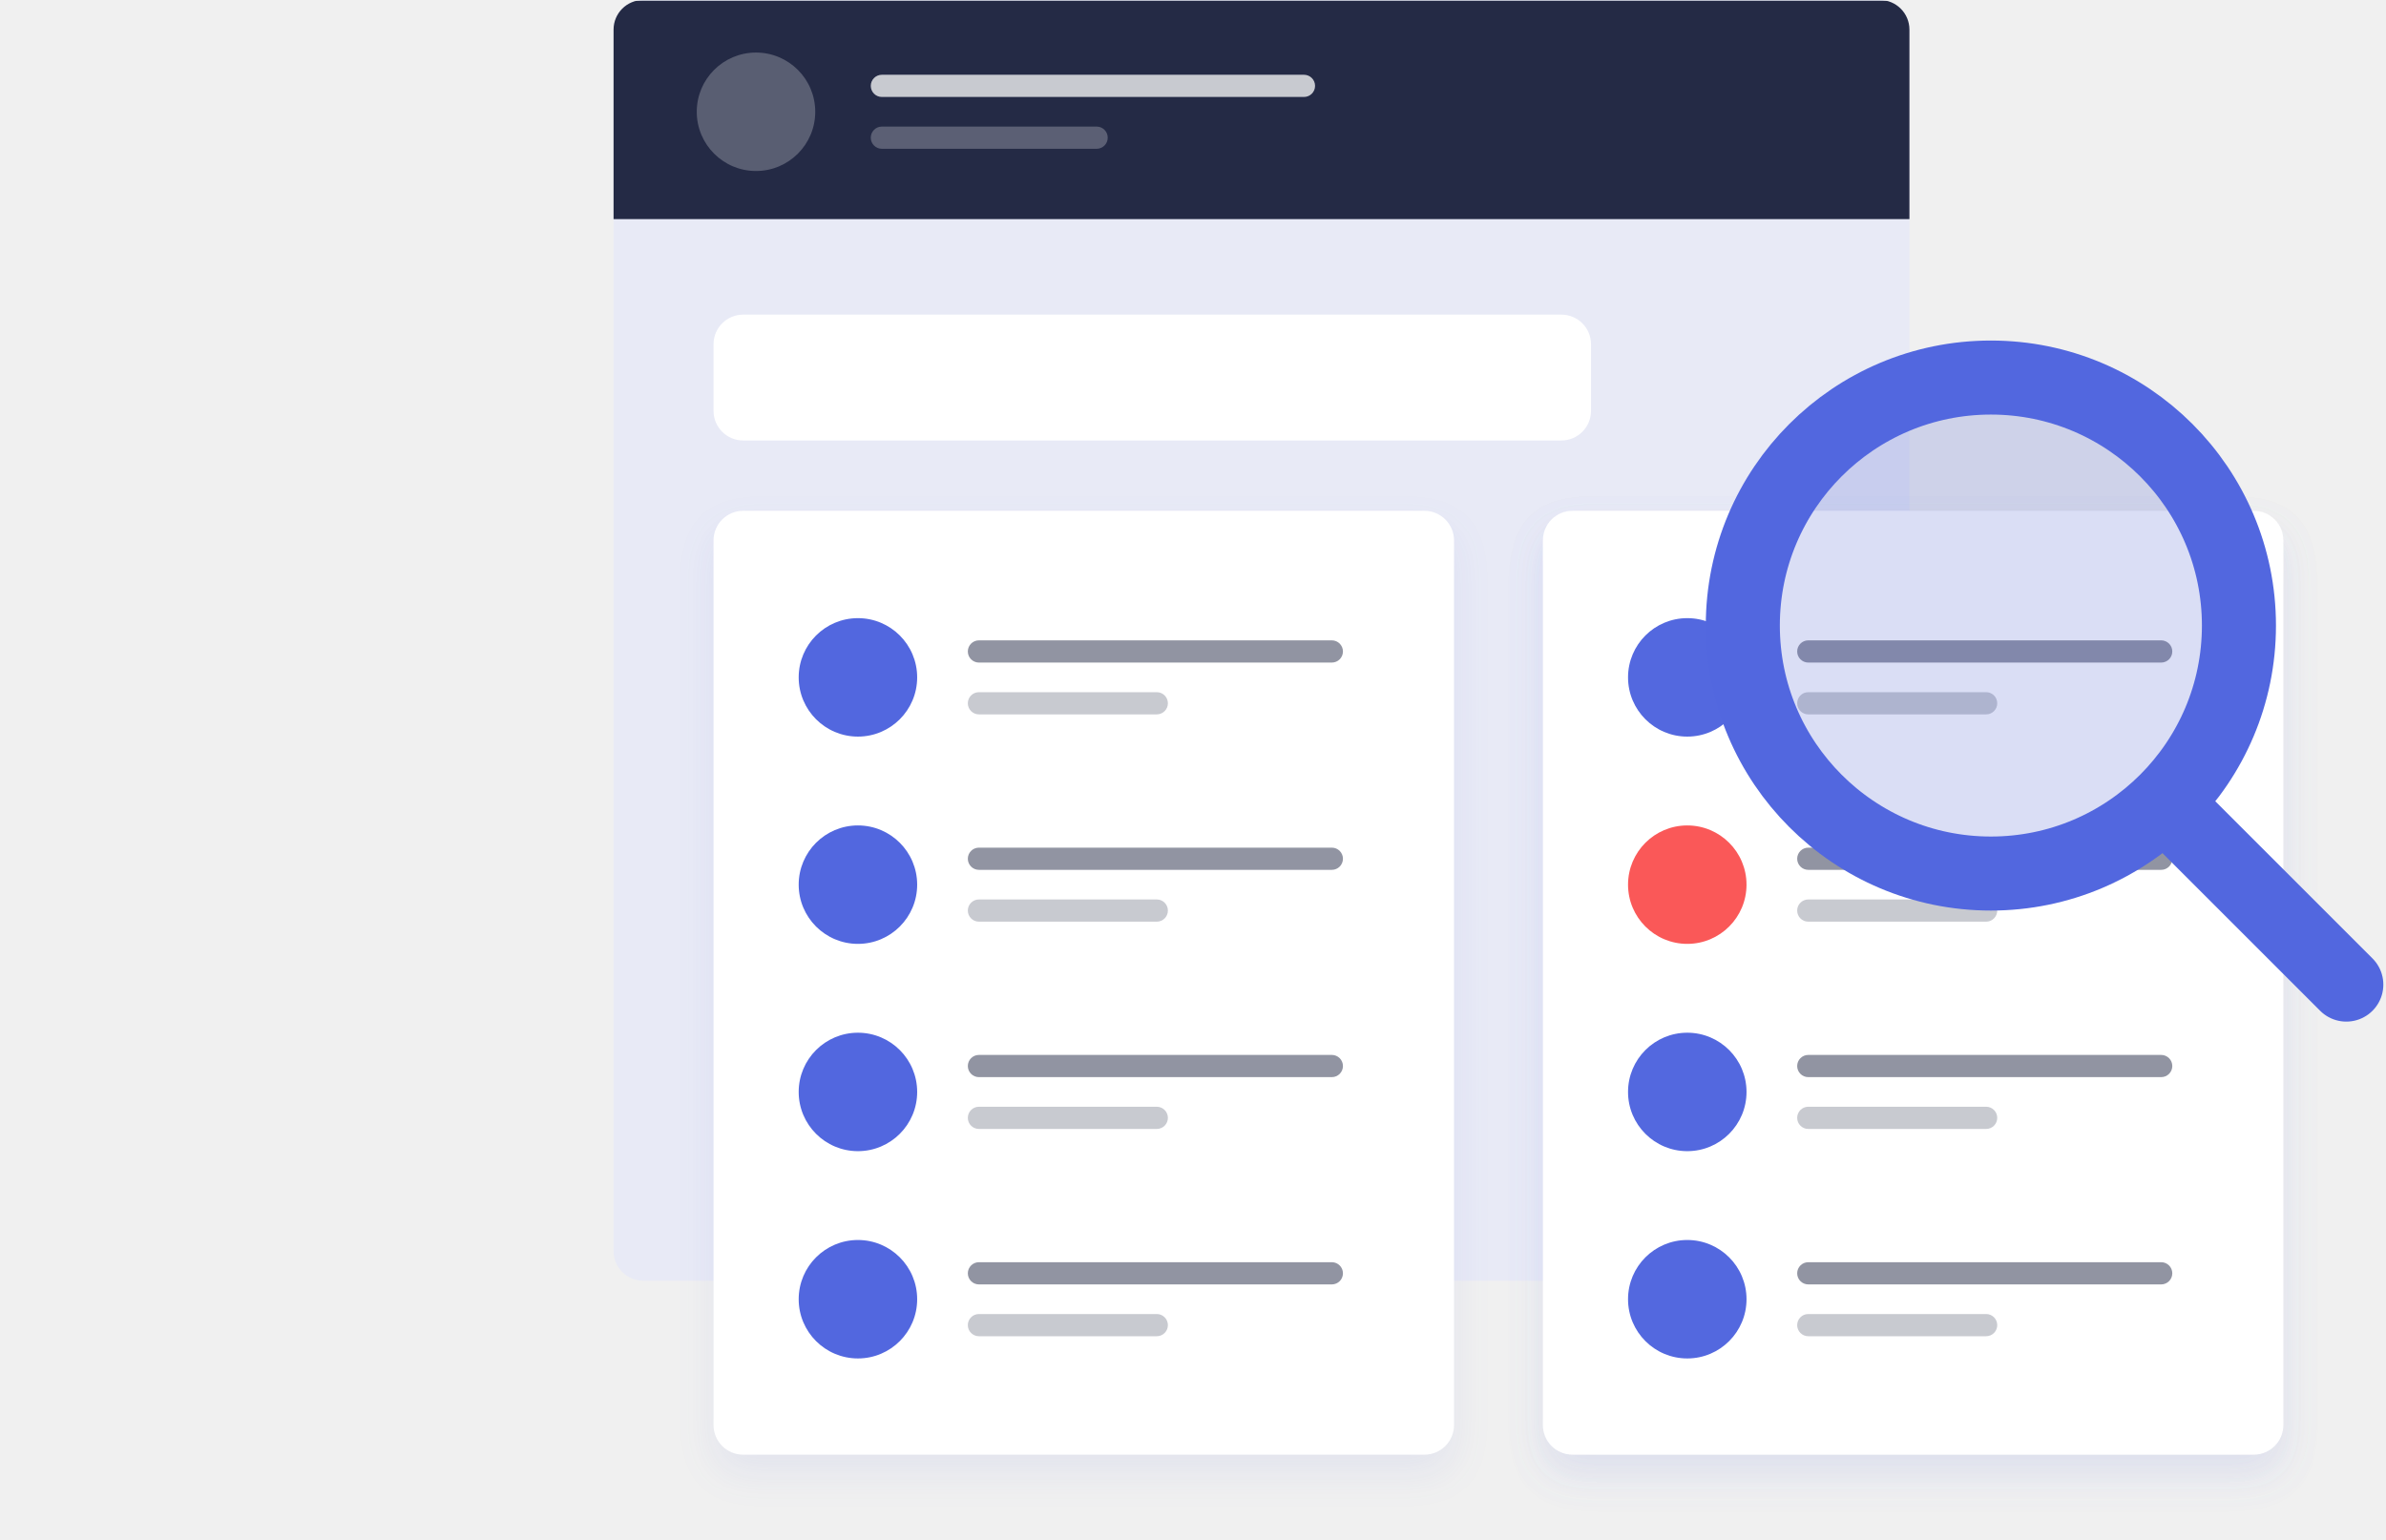
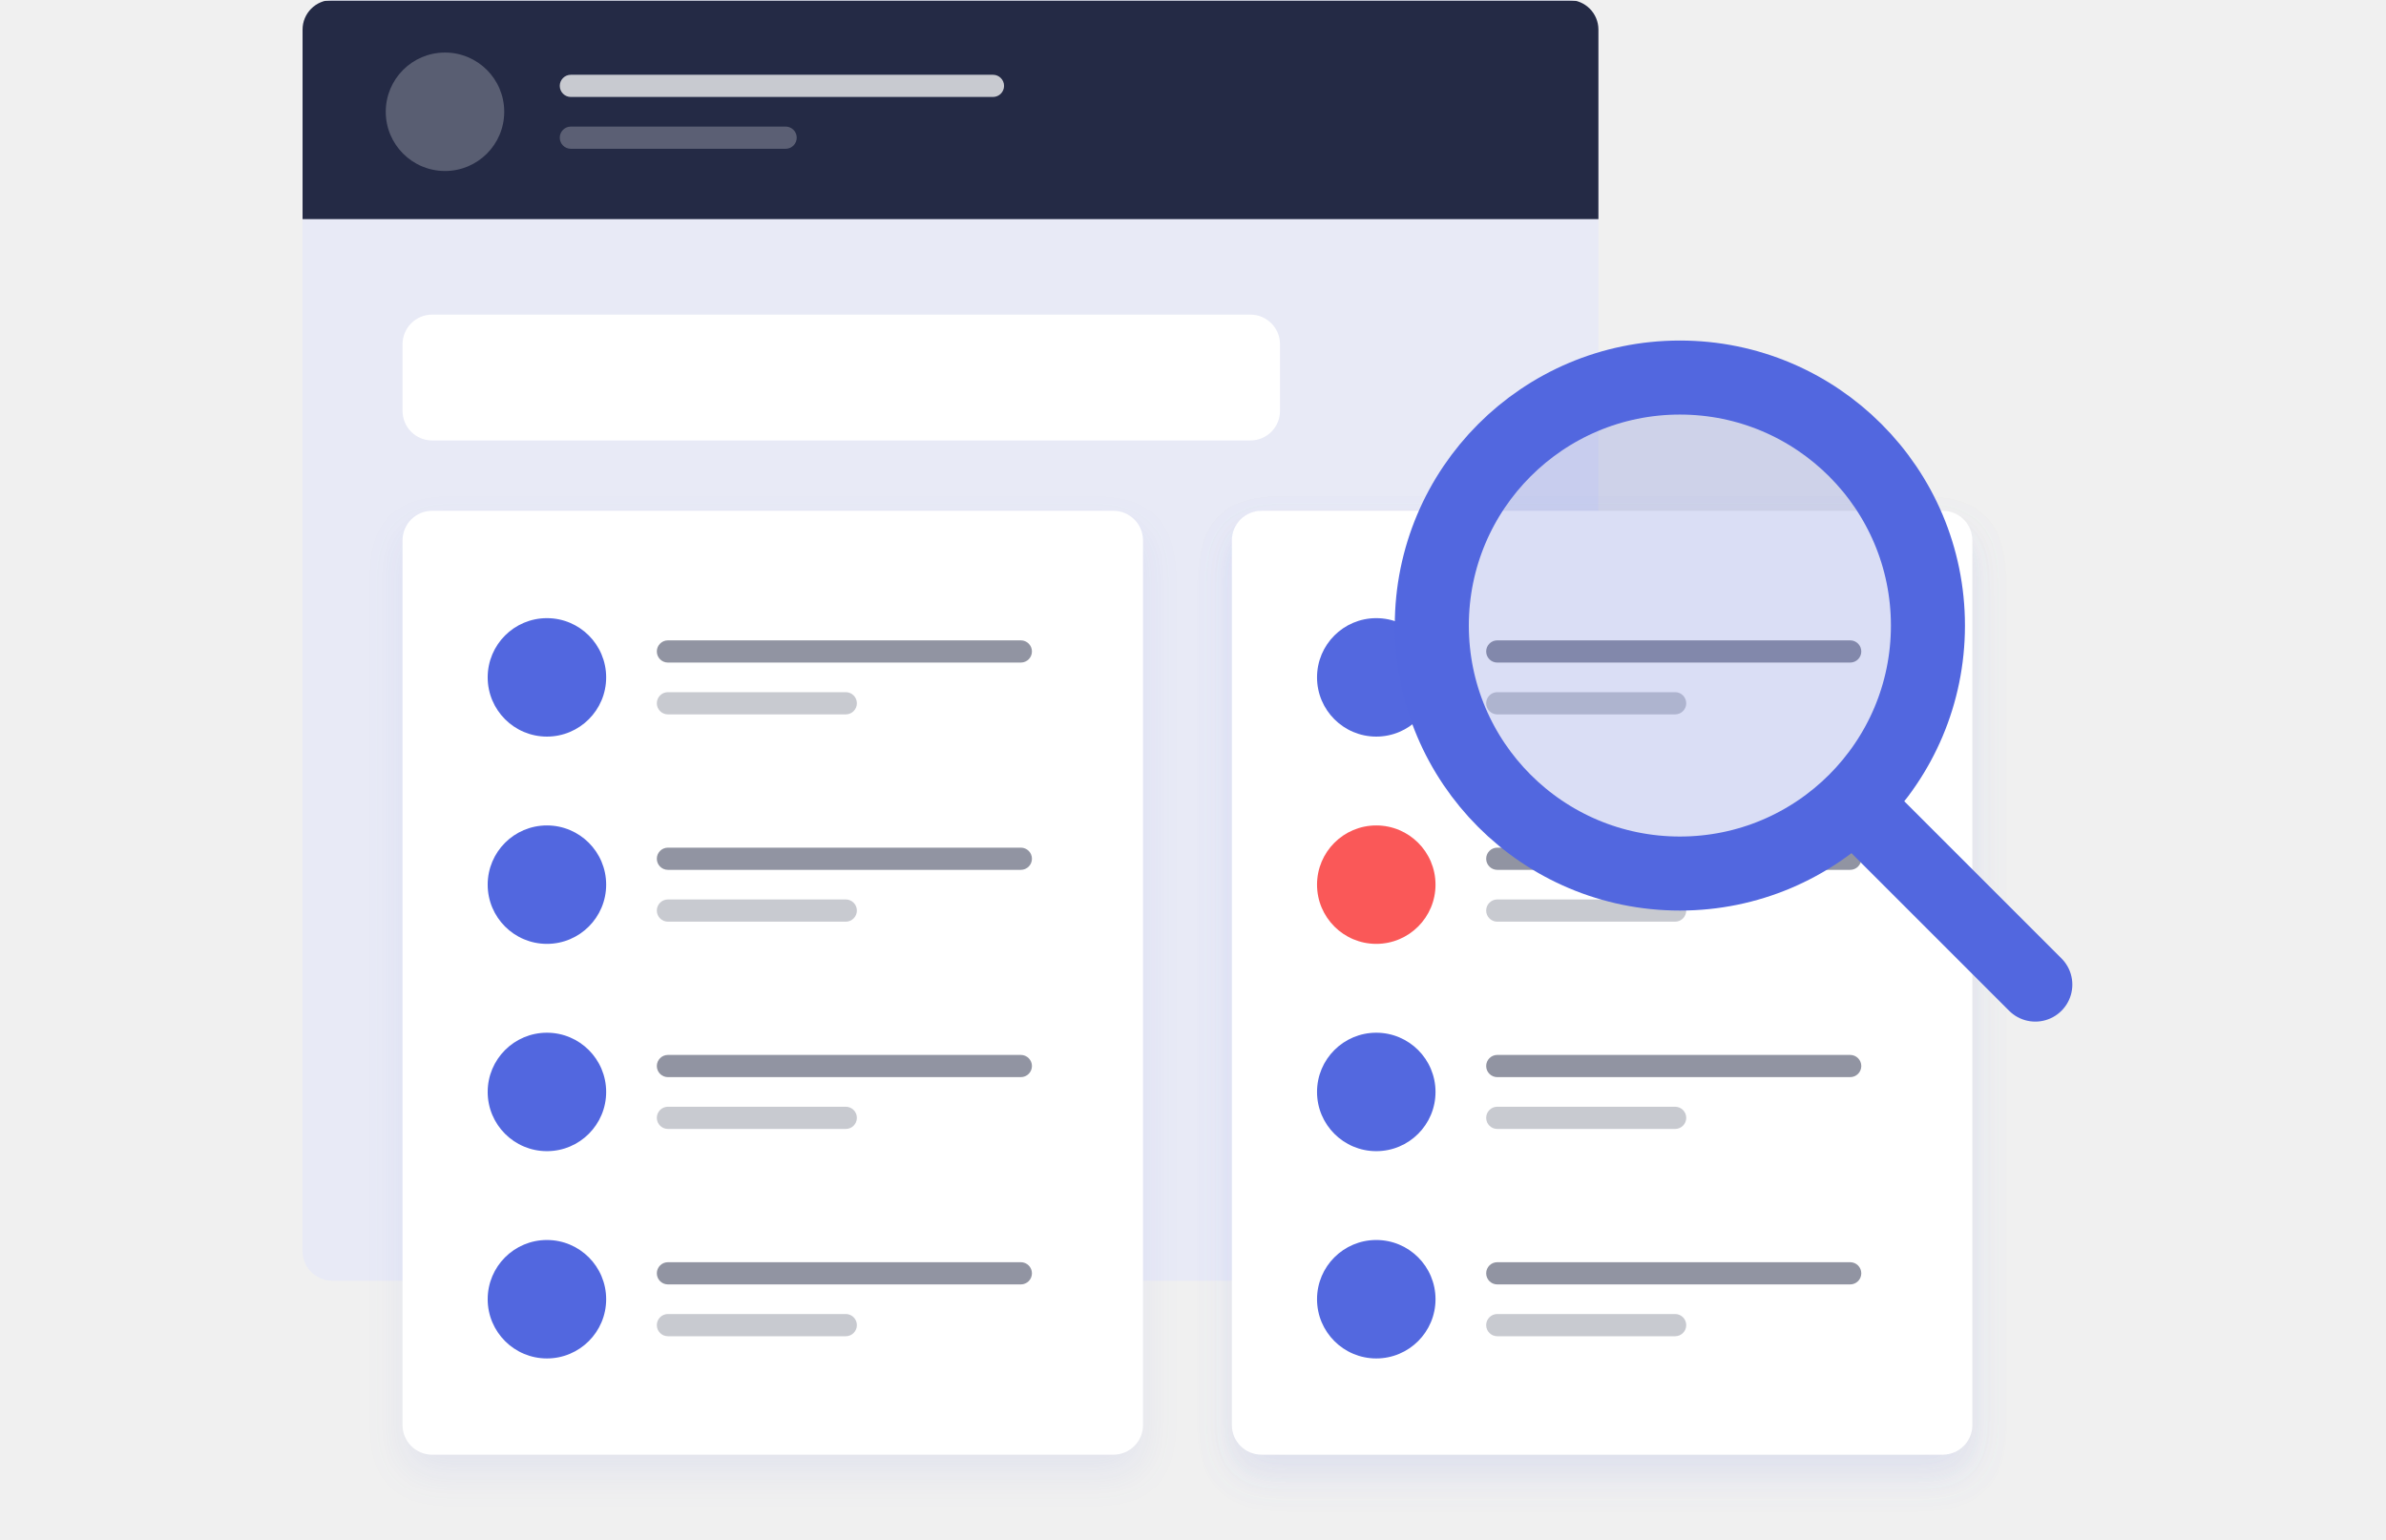
- <svg xmlns="http://www.w3.org/2000/svg" xmlns:xlink="http://www.w3.org/1999/xlink" viewBox="0 0 313 416" width="536" height="346">
+ <svg xmlns="http://www.w3.org/2000/svg" xmlns:xlink="http://www.w3.org/1999/xlink" viewBox="84 0 313 416" width="536" height="346">
  <defs>
    <rect id="a" width="350" height="346" rx="8" />
    <rect id="d" width="200" height="255" rx="8" />
    <filter id="c" width="117.5%" height="113.7%" x="-8.8%" y="-4.9%" filterUnits="objectBoundingBox">
      <feOffset dy="5" in="SourceAlpha" result="shadowOffsetOuter1" />
      <feGaussianBlur in="shadowOffsetOuter1" result="shadowBlurOuter1" stdDeviation="5" />
      <feColorMatrix in="shadowBlurOuter1" values="0 0 0 0 0.285 0 0 0 0 0.364 0 0 0 0 0.811 0 0 0 0.083 0" />
    </filter>
    <filter id="e" width="139.5%" height="131%" x="-19.8%" y="-13.5%" filterUnits="objectBoundingBox">
      <feOffset dy="5" in="SourceAlpha" result="shadowOffsetOuter1" />
      <feGaussianBlur in="shadowOffsetOuter1" result="shadowBlurOuter1" stdDeviation="5" />
      <feColorMatrix in="shadowBlurOuter1" result="shadowMatrixOuter1" values="0 0 0 0 0.285 0 0 0 0 0.364 0 0 0 0 0.811 0 0 0 0.083 0" />
      <feMerge>
        <feMergeNode in="shadowMatrixOuter1" />
        <feMergeNode in="SourceGraphic" />
      </feMerge>
    </filter>
    <rect id="g" width="200" height="255" rx="8" />
    <filter id="f" width="117.5%" height="113.7%" x="-8.8%" y="-4.9%" filterUnits="objectBoundingBox">
      <feOffset dy="5" in="SourceAlpha" result="shadowOffsetOuter1" />
      <feGaussianBlur in="shadowOffsetOuter1" result="shadowBlurOuter1" stdDeviation="5" />
      <feColorMatrix in="shadowBlurOuter1" values="0 0 0 0 0.285 0 0 0 0 0.364 0 0 0 0 0.811 0 0 0 0.083 0" />
    </filter>
  </defs>
  <g fill="none" fill-rule="evenodd">
    <mask id="b" fill="#fff">
      <use xlink:href="#a" />
    </mask>
    <use fill="#E8EAF6" fill-rule="nonzero" xlink:href="#a" />
    <g mask="url(#b)">
      <path fill="#242A45" d="M-3.53.197h547v59h-547z" />
      <g transform="translate(22.47 14.197)" fill="#FFF">
        <circle cx="16" cy="16" r="16" opacity=".245" />
        <g transform="translate(47 6)">
          <rect width="120" height="6" opacity=".75" rx="3" />
          <rect width="64" height="6" y="14" opacity=".25" rx="3" />
        </g>
      </g>
    </g>
    <g transform="translate(27 138)">
      <use fill="#000" filter="url(#c)" xlink:href="#d" />
      <use fill="#FFF" xlink:href="#d" />
      <g transform="translate(23 29)">
        <rect width="101.317" height="6" x="45.683" y="6" fill="#242A45" opacity=".5" rx="3" />
        <circle cx="16" cy="16" r="16" fill="#5267DF" />
        <rect width="54.036" height="6" x="45.683" y="20" fill="#242A45" opacity=".25" rx="3" />
        <g transform="translate(0 56)">
          <circle cx="16" cy="16" r="16" fill="#5267DF" />
          <rect width="101.317" height="6" x="45.683" y="6" fill="#242A45" opacity=".5" rx="3" />
          <rect width="54.036" height="6" x="45.683" y="20" fill="#242A45" opacity=".25" rx="3" />
        </g>
        <g transform="translate(0 112)">
          <circle cx="16" cy="16" r="16" fill="#5267DF" />
          <rect width="101.317" height="6" x="45.683" y="6" fill="#242A45" opacity=".5" rx="3" />
          <rect width="54.036" height="6" x="45.683" y="20" fill="#242A45" opacity=".25" rx="3" />
        </g>
        <g transform="translate(0 168)">
          <circle cx="16" cy="16" r="16" fill="#5267DF" />
          <rect width="101.317" height="6" x="45.683" y="6" fill="#242A45" opacity=".5" rx="3" />
          <rect width="54.036" height="6" x="45.683" y="20" fill="#242A45" opacity=".25" rx="3" />
        </g>
      </g>
    </g>
    <g filter="url(#e)" transform="translate(251 138)">
      <use fill="#000" filter="url(#f)" xlink:href="#g" />
      <use fill="#FFF" xlink:href="#g" />
      <g transform="translate(23 29)">
        <rect width="101.317" height="6" x="45.683" y="6" fill="#242A45" opacity=".5" rx="3" />
        <circle cx="16" cy="16" r="16" fill="#5267DF" />
        <rect width="54.036" height="6" x="45.683" y="20" fill="#242A45" opacity=".25" rx="3" />
        <g transform="translate(0 56)">
          <circle cx="16" cy="16" r="16" fill="#FA5959" />
          <rect width="101.317" height="6" x="45.683" y="6" fill="#242A45" opacity=".5" rx="3" />
          <rect width="54.036" height="6" x="45.683" y="20" fill="#242A45" opacity=".25" rx="3" />
        </g>
        <g transform="translate(0 112)">
          <circle cx="16" cy="16" r="16" fill="#5267DF" />
          <rect width="101.317" height="6" x="45.683" y="6" fill="#242A45" opacity=".5" rx="3" />
          <rect width="54.036" height="6" x="45.683" y="20" fill="#242A45" opacity=".25" rx="3" />
        </g>
        <g transform="translate(0 168)">
          <circle cx="16" cy="16" r="16" fill="#5267DF" />
          <rect width="101.317" height="6" x="45.683" y="6" fill="#242A45" opacity=".5" rx="3" />
          <rect width="54.036" height="6" x="45.683" y="20" fill="#242A45" opacity=".25" rx="3" />
        </g>
      </g>
    </g>
    <rect width="237" height="34" x="27" y="85" fill="#FFF" rx="8" />
    <g stroke="#5267DF" stroke-width="20" transform="translate(305 102)">
      <circle cx="67" cy="67" r="67" fill="#495DCF" fill-opacity=".2" />
      <path stroke-linecap="round" stroke-linejoin="round" d="M114 115l49 49" />
    </g>
  </g>
</svg>
